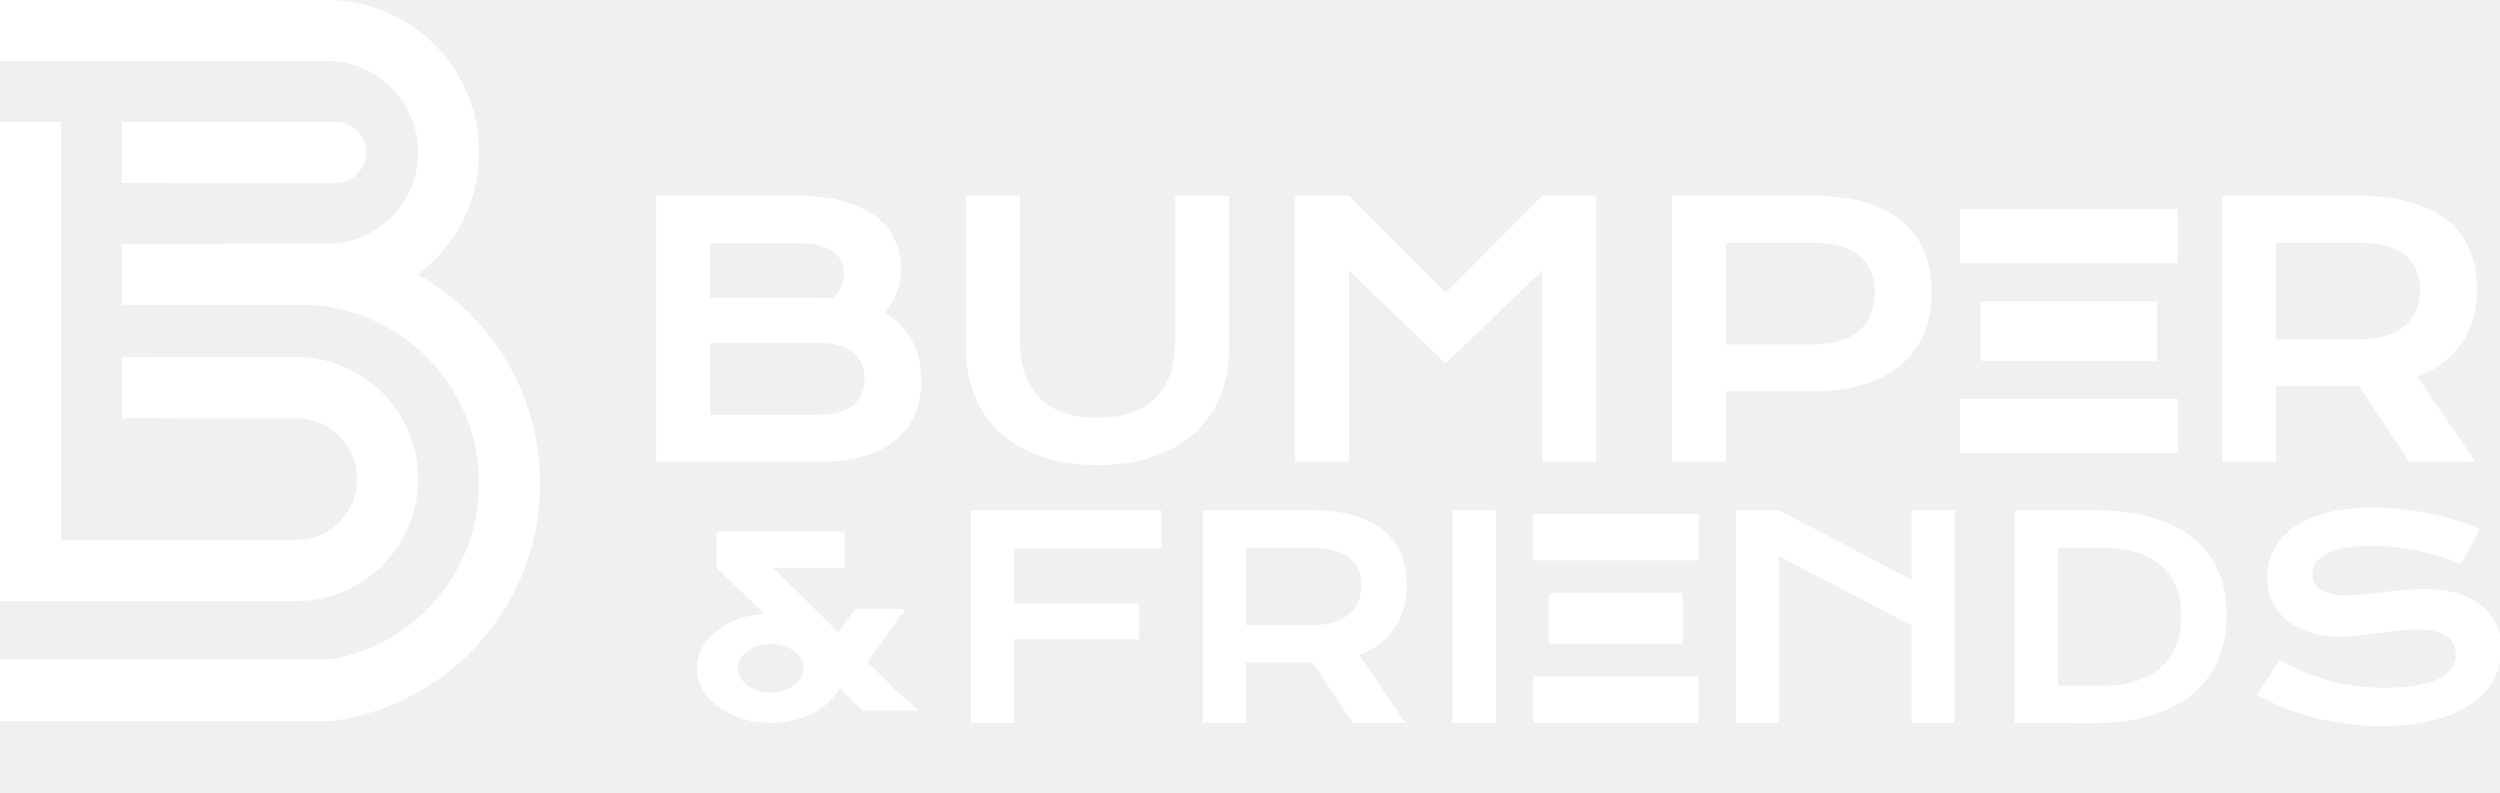
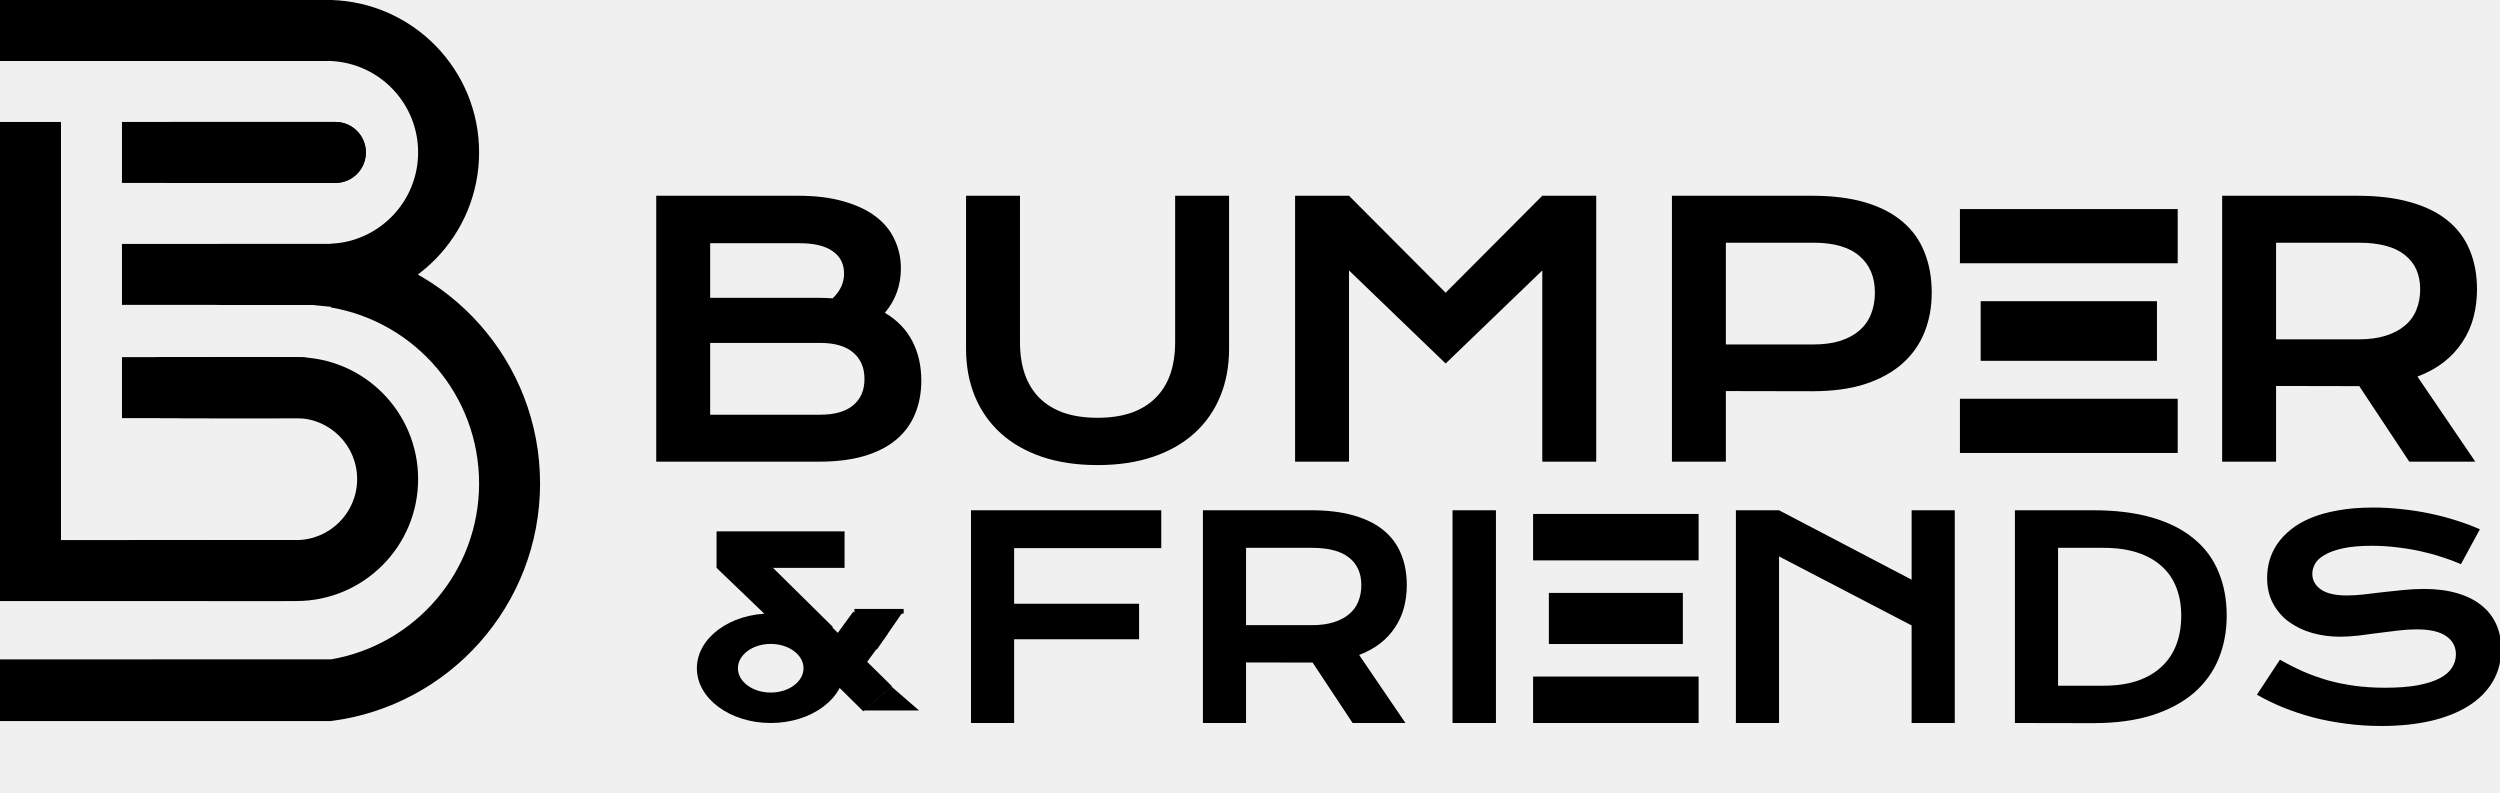
<svg xmlns="http://www.w3.org/2000/svg" width="287" height="91" viewBox="0 0 287 91" fill="none">
-   <g clip-path="url(#clip0_17_2)">
-     <path fill-rule="evenodd" clip-rule="evenodd" d="M38 34.986C47.434 34.721 55 26.991 55 17.493C55 7.995 47.434 0.265 38 0V7.005C43.567 7.266 48 11.862 48 17.493C48 23.124 43.567 27.72 38 27.981V34.986Z" fill="white" />
-     <path fill-rule="evenodd" clip-rule="evenodd" d="M38 82.773C51.535 81.055 62 69.498 62 55.496C62 41.495 51.535 29.938 38 28.22V35.297C47.654 36.956 55 45.369 55 55.496C55 65.624 47.654 74.037 38 75.696V82.773Z" fill="white" />
-     <path fill-rule="evenodd" clip-rule="evenodd" d="M24 69H34C41.732 69 48 62.732 48 55C48 47.268 41.732 41 34 41H24V48H34C37.866 48 41 51.134 41 55C41 58.866 37.866 62 34 62H24V69Z" fill="white" />
-     <path d="M0 75.7H38V82.778H0V75.7Z" fill="white" />
-     <path d="M0 14L0 63H7L7 14H0Z" fill="white" />
-     <path d="M32 41H14V48H32V41Z" fill="white" />
-     <path d="M0 62H38V68L32.5 69H26H19H0V62Z" fill="white" />
-     <path d="M0 0H38.152L42.065 2L45 6L38.152 7H0V0Z" fill="white" />
-     <path d="M14 28H43V35L40.734 35.5L35.75 35H28.5H14V28Z" fill="white" />
-     <path d="M14 14H38.5C40.433 14 42 15.567 42 17.5C42 19.433 40.433 21 38.5 21H14V14Z" fill="white" />
-     <path d="M96.956 61H82.261V65.191H96.956V61Z" fill="white" />
-     <path d="M85.558 62.048L95.616 71.977L92.319 74.845L82.261 65.191L85.558 62.048Z" fill="white" />
-     <path d="M102.398 78.786L92.34 68.857L89.043 71.725L99.102 81.654L102.398 78.786Z" fill="white" />
-     <path d="M97.816 78.36L101.929 72.716L97.949 70.225L93.836 75.868L97.816 78.36Z" fill="white" />
-     <path d="M102.326 78.809L105.508 81.559H99.144L102.326 78.809Z" fill="white" />
-     <path d="M98.087 69.905H103.739V70.429L100.913 70.691H99.5H98.37H98.087V69.905Z" fill="white" />
-     <path d="M103.701 70.167L100.644 74.59L98.045 70.507L103.701 70.167Z" fill="white" />
-     <path d="M96.957 76.714C96.957 80.186 93.161 83 88.478 83C83.796 83 80 80.186 80 76.714C80 73.243 83.796 70.429 88.478 70.429C93.161 70.429 96.957 73.243 96.957 76.714ZM84.712 76.714C84.712 78.256 86.398 79.506 88.478 79.506C90.558 79.506 92.244 78.256 92.244 76.714C92.244 75.172 90.558 73.922 88.478 73.922C86.398 73.922 84.712 75.172 84.712 76.714Z" fill="white" />
-     <path d="M75.336 22.473H91.644C93.637 22.473 95.368 22.688 96.84 23.117C98.324 23.534 99.555 24.113 100.531 24.855C101.508 25.598 102.23 26.483 102.699 27.512C103.181 28.527 103.422 29.628 103.422 30.812C103.422 32.753 102.81 34.452 101.586 35.91C102.992 36.743 104.04 37.824 104.73 39.152C105.421 40.48 105.766 41.991 105.766 43.684C105.766 45.103 105.525 46.385 105.043 47.531C104.574 48.677 103.852 49.66 102.875 50.48C101.911 51.288 100.688 51.913 99.203 52.355C97.732 52.785 95.993 53 93.988 53H75.336V22.473ZM94.027 34.191C94.561 34.191 95.082 34.211 95.59 34.25C96.462 33.417 96.898 32.466 96.898 31.398C96.898 30.292 96.462 29.439 95.59 28.84C94.731 28.228 93.467 27.922 91.801 27.922H81.527V34.191H94.027ZM94.144 47.609C95.811 47.609 97.074 47.251 97.934 46.535C98.806 45.819 99.242 44.81 99.242 43.508C99.242 42.206 98.806 41.19 97.934 40.461C97.074 39.732 95.811 39.367 94.144 39.367H81.527V47.609H94.144ZM110.902 22.473H117.094V39.289C117.094 40.669 117.283 41.9 117.66 42.98C118.038 44.048 118.598 44.953 119.34 45.695C120.095 46.438 121.026 47.004 122.133 47.395C123.24 47.772 124.529 47.961 126 47.961C127.458 47.961 128.741 47.772 129.848 47.395C130.967 47.004 131.898 46.438 132.641 45.695C133.396 44.953 133.962 44.048 134.34 42.98C134.717 41.9 134.906 40.669 134.906 39.289V22.473H141.098V40.031C141.098 42.036 140.759 43.859 140.082 45.5C139.405 47.141 138.422 48.547 137.133 49.719C135.844 50.891 134.262 51.796 132.387 52.434C130.525 53.072 128.396 53.391 126 53.391C123.604 53.391 121.469 53.072 119.594 52.434C117.732 51.796 116.156 50.891 114.867 49.719C113.578 48.547 112.595 47.141 111.918 45.5C111.241 43.859 110.902 42.036 110.902 40.031V22.473ZM148.676 22.473H154.867L165.961 33.605L177.055 22.473H183.246V53H177.055V31.047L165.961 41.73L154.867 31.047V53H148.676V22.473ZM191.938 22.473H208.031C210.375 22.473 212.406 22.727 214.125 23.234C215.844 23.742 217.27 24.478 218.402 25.441C219.535 26.392 220.375 27.557 220.922 28.938C221.482 30.318 221.762 31.874 221.762 33.605C221.762 35.233 221.488 36.737 220.941 38.117C220.395 39.497 219.555 40.695 218.422 41.711C217.302 42.714 215.883 43.501 214.164 44.074C212.445 44.634 210.414 44.914 208.07 44.914L198.129 44.895V53H191.938V22.473ZM208.188 39.543C209.359 39.543 210.382 39.406 211.254 39.133C212.139 38.846 212.875 38.449 213.461 37.941C214.06 37.421 214.503 36.796 214.789 36.066C215.089 35.324 215.238 34.504 215.238 33.605C215.238 31.796 214.646 30.389 213.461 29.387C212.289 28.371 210.531 27.863 208.188 27.863H198.129V39.543H208.188ZM255.102 22.473H270.629C272.973 22.473 275.004 22.72 276.723 23.215C278.441 23.697 279.867 24.4 281 25.324C282.133 26.249 282.973 27.375 283.52 28.703C284.079 30.031 284.359 31.535 284.359 33.215C284.359 34.348 284.223 35.428 283.949 36.457C283.676 37.473 283.253 38.41 282.68 39.27C282.12 40.129 281.41 40.897 280.551 41.574C279.691 42.238 278.682 42.792 277.523 43.234L284.164 53H276.586L270.844 44.328H270.668L261.293 44.309V53H255.102V22.473ZM270.785 38.957C271.957 38.957 272.979 38.82 273.852 38.547C274.737 38.273 275.473 37.889 276.059 37.395C276.658 36.9 277.1 36.301 277.387 35.598C277.686 34.882 277.836 34.087 277.836 33.215C277.836 31.509 277.25 30.194 276.078 29.27C274.906 28.332 273.142 27.863 270.785 27.863H261.293V38.957H270.785Z" fill="white" />
-     <path d="M111.469 58.578H133.312V62.922H116.422V69.312H130.766V73.391H116.422V83H111.469V58.578ZM138.094 58.578H150.516C152.391 58.578 154.016 58.776 155.391 59.172C156.766 59.557 157.906 60.12 158.812 60.859C159.719 61.599 160.391 62.5 160.828 63.562C161.276 64.625 161.5 65.828 161.5 67.172C161.5 68.078 161.391 68.943 161.172 69.766C160.953 70.578 160.615 71.328 160.156 72.016C159.708 72.703 159.141 73.318 158.453 73.859C157.766 74.391 156.958 74.833 156.031 75.188L161.344 83H155.281L150.688 76.062H150.547L143.047 76.047V83H138.094V58.578ZM150.641 71.766C151.578 71.766 152.396 71.656 153.094 71.438C153.802 71.219 154.391 70.912 154.859 70.516C155.339 70.12 155.693 69.641 155.922 69.078C156.161 68.505 156.281 67.87 156.281 67.172C156.281 65.807 155.812 64.755 154.875 64.016C153.938 63.266 152.526 62.891 150.641 62.891H143.047V71.766H150.641ZM166.75 58.578H171.734V83H166.75V58.578ZM199.281 58.578H204.234L219.453 66.547V58.578H224.406V83H219.453V71.797L204.234 63.875V83H199.281V58.578ZM231.312 58.578H240.266C242.88 58.578 245.151 58.859 247.078 59.422C249.005 59.984 250.599 60.792 251.859 61.844C253.13 62.885 254.073 64.156 254.688 65.656C255.312 67.146 255.625 68.823 255.625 70.688C255.625 72.458 255.318 74.099 254.703 75.609C254.089 77.109 253.151 78.412 251.891 79.516C250.63 80.609 249.036 81.469 247.109 82.094C245.182 82.708 242.911 83.016 240.297 83.016L231.312 83V58.578ZM241.484 78.719C242.964 78.719 244.26 78.531 245.375 78.156C246.49 77.771 247.417 77.229 248.156 76.531C248.906 75.833 249.469 74.99 249.844 74C250.219 73.01 250.406 71.906 250.406 70.688C250.406 69.49 250.219 68.412 249.844 67.453C249.469 66.484 248.906 65.667 248.156 65C247.417 64.323 246.49 63.802 245.375 63.438C244.26 63.073 242.964 62.891 241.484 62.891H236.266V78.719H241.484ZM261.734 75.734C262.62 76.234 263.516 76.688 264.422 77.094C265.339 77.49 266.286 77.828 267.266 78.109C268.245 78.38 269.271 78.588 270.344 78.734C271.427 78.88 272.578 78.953 273.797 78.953C275.266 78.953 276.516 78.859 277.547 78.672C278.578 78.474 279.417 78.208 280.062 77.875C280.719 77.531 281.193 77.125 281.484 76.656C281.786 76.188 281.938 75.677 281.938 75.125C281.938 74.24 281.568 73.542 280.828 73.031C280.089 72.51 278.948 72.25 277.406 72.25C276.729 72.25 276.016 72.297 275.266 72.391C274.516 72.474 273.755 72.568 272.984 72.672C272.224 72.776 271.469 72.875 270.719 72.969C269.979 73.052 269.281 73.094 268.625 73.094C267.531 73.094 266.479 72.953 265.469 72.672C264.469 72.391 263.578 71.969 262.797 71.406C262.026 70.844 261.411 70.141 260.953 69.297C260.495 68.453 260.266 67.469 260.266 66.344C260.266 65.677 260.354 65.016 260.531 64.359C260.719 63.703 261.01 63.078 261.406 62.484C261.812 61.88 262.333 61.323 262.969 60.812C263.604 60.292 264.37 59.844 265.266 59.469C266.172 59.094 267.214 58.802 268.391 58.594C269.578 58.375 270.927 58.266 272.438 58.266C273.531 58.266 274.63 58.328 275.734 58.453C276.839 58.568 277.911 58.734 278.953 58.953C280.005 59.172 281.016 59.438 281.984 59.75C282.953 60.052 283.854 60.391 284.688 60.766L282.516 64.766C281.828 64.463 281.089 64.188 280.297 63.938C279.505 63.677 278.677 63.453 277.812 63.266C276.948 63.078 276.052 62.932 275.125 62.828C274.208 62.714 273.271 62.656 272.312 62.656C270.948 62.656 269.823 62.755 268.938 62.953C268.062 63.151 267.365 63.406 266.844 63.719C266.323 64.021 265.958 64.365 265.75 64.75C265.552 65.125 265.453 65.5 265.453 65.875C265.453 66.604 265.781 67.203 266.438 67.672C267.094 68.13 268.094 68.359 269.438 68.359C269.979 68.359 270.599 68.323 271.297 68.25C272.005 68.167 272.745 68.078 273.516 67.984C274.297 67.891 275.089 67.807 275.891 67.734C276.703 67.651 277.49 67.609 278.25 67.609C279.688 67.609 280.958 67.771 282.062 68.094C283.177 68.417 284.109 68.88 284.859 69.484C285.609 70.078 286.177 70.802 286.562 71.656C286.948 72.5 287.141 73.448 287.141 74.5C287.141 75.906 286.812 77.162 286.156 78.266C285.51 79.359 284.583 80.287 283.375 81.047C282.177 81.797 280.729 82.37 279.031 82.766C277.333 83.151 275.443 83.344 273.359 83.344C271.984 83.344 270.641 83.255 269.328 83.078C268.016 82.912 266.755 82.672 265.547 82.359C264.349 82.037 263.203 81.656 262.109 81.219C261.026 80.771 260.021 80.281 259.094 79.75L261.734 75.734Z" fill="white" />
-     <path d="M250 24H225V30.222H250V24Z" fill="white" />
-     <path d="M250 45.778H225V52H250V45.778Z" fill="white" />
-     <path d="M247.619 34.578H227.381V41.422H247.619V34.578Z" fill="white" />
-     <path d="M195 59H176V64.333H195V59Z" fill="white" />
-     <path d="M195 77.667H176V83H195V77.667Z" fill="white" />
-     <path d="M193.191 68.067H177.81V73.933H193.191V68.067Z" fill="white" />
-     <path d="M38.5 14H19.5C17.567 14 16 15.567 16 17.5C16 19.433 17.567 21 19.5 21H38.5C40.433 21 42 19.433 42 17.5C42 15.567 40.433 14 38.5 14Z" fill="white" />
-     <path d="M44.5 28H25.5C23.567 28 22 29.567 22 31.5C22 33.433 23.567 35 25.5 35H44.5C46.433 35 48 33.433 48 31.5C48 29.567 46.433 28 44.5 28Z" fill="white" />
-     <path d="M14 79.233C14 77.309 15.559 75.75 17.483 75.75H37.783C40.562 75.75 42.156 78.914 40.502 81.147C39.871 81.999 38.877 82.506 37.817 82.516L17.517 82.716C15.58 82.734 14 81.17 14 79.233Z" fill="white" />
-     <path d="M12 65.434C12 63.537 13.537 62 15.434 62H39.285C39.428 62 39.571 62.013 39.712 62.038C41.747 62.408 42.379 65.016 40.74 66.277L39.307 67.379C38.782 67.783 38.145 68.013 37.483 68.038L15.563 68.865C13.617 68.939 12 67.381 12 65.434Z" fill="white" />
-     <path d="M34.5 41H18.5C16.567 41 15 42.567 15 44.5C15 46.433 16.567 48 18.5 48H34.5C36.433 48 38 46.433 38 44.5C38 42.567 36.433 41 34.5 41Z" fill="white" />
-     <path d="M18 45.335C18 43.938 19.078 42.779 20.471 42.677L29.765 42H35.148C35.479 42 35.809 42.047 36.127 42.14L38.588 42.857L39.569 43.286L40.38 43.64C40.492 43.689 40.61 43.725 40.731 43.746C41.811 43.935 42.353 45.161 41.765 46.087L41.207 46.965C40.797 47.609 40.086 48 39.322 48H20.665C19.193 48 18 46.807 18 45.335Z" fill="white" />
+   <g clip-path="url(#clip0_18_2)">
+     <path fill-rule="evenodd" clip-rule="evenodd" d="M38 34.986C47.434 34.721 55 26.991 55 17.493C55 7.995 47.434 0.265 38 0V7.005C43.567 7.266 48 11.862 48 17.493C48 23.124 43.567 27.72 38 27.981V34.986Z" fill="black" />
+     <path fill-rule="evenodd" clip-rule="evenodd" d="M38 82.773C51.535 81.055 62 69.498 62 55.496C62 41.495 51.535 29.938 38 28.22V35.297C47.654 36.956 55 45.369 55 55.496C55 65.624 47.654 74.037 38 75.696V82.773Z" fill="black" />
+     <path fill-rule="evenodd" clip-rule="evenodd" d="M24 69H34C41.732 69 48 62.732 48 55C48 47.268 41.732 41 34 41H24V48H34C37.866 48 41 51.134 41 55C41 58.866 37.866 62 34 62H24V69Z" fill="black" />
+     <path d="M0 75.7H38V82.778H0V75.7Z" fill="black" />
+     <path d="M0 14L0 63H7L7 14H0Z" fill="black" />
+     <path d="M32 41H14V48H32V41Z" fill="black" />
+     <path d="M0 62H38V68L32.5 69H26H19H0V62Z" fill="black" />
+     <path d="M0 0H38.152L42.065 2L45 6L38.152 7H0V0Z" fill="black" />
+     <path d="M14 28H43V35L40.734 35.5L35.75 35H28.5H14V28Z" fill="black" />
+     <path d="M14 14H38.5C40.433 14 42 15.567 42 17.5C42 19.433 40.433 21 38.5 21H14V14Z" fill="black" />
+     <path d="M96.956 61H82.261V65.191H96.956V61Z" fill="black" />
+     <path d="M85.558 62.048L95.616 71.977L92.319 74.845L82.261 65.191L85.558 62.048Z" fill="black" />
+     <path d="M102.398 78.786L92.34 68.857L89.043 71.725L99.102 81.654L102.398 78.786Z" fill="black" />
+     <path d="M97.816 78.36L101.929 72.716L97.949 70.225L93.836 75.868L97.816 78.36Z" fill="black" />
+     <path d="M102.326 78.809L105.508 81.559H99.144L102.326 78.809Z" fill="black" />
+     <path d="M98.087 69.905H103.739V70.429L100.913 70.691H99.5H98.37H98.087V69.905Z" fill="black" />
+     <path d="M103.701 70.167L100.644 74.59L98.045 70.507L103.701 70.167Z" fill="black" />
+     <path d="M96.957 76.714C96.957 80.186 93.161 83 88.478 83C83.796 83 80 80.186 80 76.714C80 73.243 83.796 70.429 88.478 70.429C93.161 70.429 96.957 73.243 96.957 76.714ZM84.712 76.714C84.712 78.256 86.398 79.506 88.478 79.506C90.558 79.506 92.244 78.256 92.244 76.714C92.244 75.172 90.558 73.922 88.478 73.922C86.398 73.922 84.712 75.172 84.712 76.714Z" fill="black" />
+     <path d="M75.336 22.473H91.644C93.637 22.473 95.368 22.688 96.84 23.117C98.324 23.534 99.555 24.113 100.531 24.855C101.508 25.598 102.23 26.483 102.699 27.512C103.181 28.527 103.422 29.628 103.422 30.812C103.422 32.753 102.81 34.452 101.586 35.91C102.992 36.743 104.04 37.824 104.73 39.152C105.421 40.48 105.766 41.991 105.766 43.684C105.766 45.103 105.525 46.385 105.043 47.531C104.574 48.677 103.852 49.66 102.875 50.48C101.911 51.288 100.688 51.913 99.203 52.355C97.732 52.785 95.993 53 93.988 53H75.336V22.473ZM94.027 34.191C94.561 34.191 95.082 34.211 95.59 34.25C96.462 33.417 96.898 32.466 96.898 31.398C96.898 30.292 96.462 29.439 95.59 28.84C94.731 28.228 93.467 27.922 91.801 27.922H81.527V34.191H94.027ZM94.144 47.609C95.811 47.609 97.074 47.251 97.934 46.535C98.806 45.819 99.242 44.81 99.242 43.508C99.242 42.206 98.806 41.19 97.934 40.461C97.074 39.732 95.811 39.367 94.144 39.367H81.527V47.609H94.144ZM110.902 22.473H117.094V39.289C117.094 40.669 117.283 41.9 117.66 42.98C118.038 44.048 118.598 44.953 119.34 45.695C120.095 46.438 121.026 47.004 122.133 47.395C123.24 47.772 124.529 47.961 126 47.961C127.458 47.961 128.741 47.772 129.848 47.395C130.967 47.004 131.898 46.438 132.641 45.695C133.396 44.953 133.962 44.048 134.34 42.98C134.717 41.9 134.906 40.669 134.906 39.289V22.473H141.098V40.031C141.098 42.036 140.759 43.859 140.082 45.5C139.405 47.141 138.422 48.547 137.133 49.719C135.844 50.891 134.262 51.796 132.387 52.434C130.525 53.072 128.396 53.391 126 53.391C123.604 53.391 121.469 53.072 119.594 52.434C117.732 51.796 116.156 50.891 114.867 49.719C113.578 48.547 112.595 47.141 111.918 45.5C111.241 43.859 110.902 42.036 110.902 40.031V22.473ZM148.676 22.473H154.867L165.961 33.605L177.055 22.473H183.246V53H177.055V31.047L165.961 41.73L154.867 31.047V53H148.676V22.473ZM191.938 22.473H208.031C210.375 22.473 212.406 22.727 214.125 23.234C215.844 23.742 217.27 24.478 218.402 25.441C219.535 26.392 220.375 27.557 220.922 28.938C221.482 30.318 221.762 31.874 221.762 33.605C221.762 35.233 221.488 36.737 220.941 38.117C220.395 39.497 219.555 40.695 218.422 41.711C217.302 42.714 215.883 43.501 214.164 44.074C212.445 44.634 210.414 44.914 208.07 44.914L198.129 44.895V53H191.938V22.473ZM208.188 39.543C209.359 39.543 210.382 39.406 211.254 39.133C212.139 38.846 212.875 38.449 213.461 37.941C214.06 37.421 214.503 36.796 214.789 36.066C215.089 35.324 215.238 34.504 215.238 33.605C215.238 31.796 214.646 30.389 213.461 29.387C212.289 28.371 210.531 27.863 208.188 27.863H198.129V39.543H208.188ZM255.102 22.473H270.629C272.973 22.473 275.004 22.72 276.723 23.215C278.441 23.697 279.867 24.4 281 25.324C282.133 26.249 282.973 27.375 283.52 28.703C284.079 30.031 284.359 31.535 284.359 33.215C284.359 34.348 284.223 35.428 283.949 36.457C283.676 37.473 283.253 38.41 282.68 39.27C282.12 40.129 281.41 40.897 280.551 41.574C279.691 42.238 278.682 42.792 277.523 43.234L284.164 53H276.586L270.844 44.328H270.668L261.293 44.309V53H255.102V22.473ZM270.785 38.957C271.957 38.957 272.979 38.82 273.852 38.547C274.737 38.273 275.473 37.889 276.059 37.395C276.658 36.9 277.1 36.301 277.387 35.598C277.686 34.882 277.836 34.087 277.836 33.215C277.836 31.509 277.25 30.194 276.078 29.27C274.906 28.332 273.142 27.863 270.785 27.863H261.293V38.957H270.785Z" fill="black" />
+     <path d="M111.469 58.578H133.312V62.922H116.422V69.312H130.766V73.391H116.422V83H111.469V58.578ZM138.094 58.578H150.516C152.391 58.578 154.016 58.776 155.391 59.172C156.766 59.557 157.906 60.12 158.812 60.859C159.719 61.599 160.391 62.5 160.828 63.562C161.276 64.625 161.5 65.828 161.5 67.172C161.5 68.078 161.391 68.943 161.172 69.766C160.953 70.578 160.615 71.328 160.156 72.016C159.708 72.703 159.141 73.318 158.453 73.859C157.766 74.391 156.958 74.833 156.031 75.188L161.344 83H155.281L150.688 76.062H150.547L143.047 76.047V83H138.094V58.578ZM150.641 71.766C151.578 71.766 152.396 71.656 153.094 71.438C153.802 71.219 154.391 70.912 154.859 70.516C155.339 70.12 155.693 69.641 155.922 69.078C156.161 68.505 156.281 67.87 156.281 67.172C156.281 65.807 155.812 64.755 154.875 64.016C153.938 63.266 152.526 62.891 150.641 62.891H143.047V71.766H150.641ZM166.75 58.578H171.734V83H166.75V58.578ZM199.281 58.578H204.234L219.453 66.547V58.578H224.406V83H219.453V71.797L204.234 63.875V83H199.281V58.578ZM231.312 58.578H240.266C242.88 58.578 245.151 58.859 247.078 59.422C249.005 59.984 250.599 60.792 251.859 61.844C253.13 62.885 254.073 64.156 254.688 65.656C255.312 67.146 255.625 68.823 255.625 70.688C255.625 72.458 255.318 74.099 254.703 75.609C254.089 77.109 253.151 78.412 251.891 79.516C250.63 80.609 249.036 81.469 247.109 82.094C245.182 82.708 242.911 83.016 240.297 83.016L231.312 83V58.578ZM241.484 78.719C242.964 78.719 244.26 78.531 245.375 78.156C246.49 77.771 247.417 77.229 248.156 76.531C248.906 75.833 249.469 74.99 249.844 74C250.219 73.01 250.406 71.906 250.406 70.688C250.406 69.49 250.219 68.412 249.844 67.453C249.469 66.484 248.906 65.667 248.156 65C247.417 64.323 246.49 63.802 245.375 63.438C244.26 63.073 242.964 62.891 241.484 62.891H236.266V78.719H241.484ZM261.734 75.734C262.62 76.234 263.516 76.688 264.422 77.094C265.339 77.49 266.286 77.828 267.266 78.109C268.245 78.38 269.271 78.588 270.344 78.734C271.427 78.88 272.578 78.953 273.797 78.953C275.266 78.953 276.516 78.859 277.547 78.672C278.578 78.474 279.417 78.208 280.062 77.875C280.719 77.531 281.193 77.125 281.484 76.656C281.786 76.188 281.938 75.677 281.938 75.125C281.938 74.24 281.568 73.542 280.828 73.031C280.089 72.51 278.948 72.25 277.406 72.25C276.729 72.25 276.016 72.297 275.266 72.391C274.516 72.474 273.755 72.568 272.984 72.672C272.224 72.776 271.469 72.875 270.719 72.969C269.979 73.052 269.281 73.094 268.625 73.094C267.531 73.094 266.479 72.953 265.469 72.672C264.469 72.391 263.578 71.969 262.797 71.406C262.026 70.844 261.411 70.141 260.953 69.297C260.495 68.453 260.266 67.469 260.266 66.344C260.266 65.677 260.354 65.016 260.531 64.359C260.719 63.703 261.01 63.078 261.406 62.484C261.812 61.88 262.333 61.323 262.969 60.812C263.604 60.292 264.37 59.844 265.266 59.469C266.172 59.094 267.214 58.802 268.391 58.594C269.578 58.375 270.927 58.266 272.438 58.266C273.531 58.266 274.63 58.328 275.734 58.453C276.839 58.568 277.911 58.734 278.953 58.953C280.005 59.172 281.016 59.438 281.984 59.75C282.953 60.052 283.854 60.391 284.688 60.766L282.516 64.766C281.828 64.463 281.089 64.188 280.297 63.938C279.505 63.677 278.677 63.453 277.812 63.266C276.948 63.078 276.052 62.932 275.125 62.828C274.208 62.714 273.271 62.656 272.312 62.656C270.948 62.656 269.823 62.755 268.938 62.953C268.062 63.151 267.365 63.406 266.844 63.719C266.323 64.021 265.958 64.365 265.75 64.75C265.552 65.125 265.453 65.5 265.453 65.875C265.453 66.604 265.781 67.203 266.438 67.672C267.094 68.13 268.094 68.359 269.438 68.359C269.979 68.359 270.599 68.323 271.297 68.25C272.005 68.167 272.745 68.078 273.516 67.984C274.297 67.891 275.089 67.807 275.891 67.734C276.703 67.651 277.49 67.609 278.25 67.609C279.688 67.609 280.958 67.771 282.062 68.094C283.177 68.417 284.109 68.88 284.859 69.484C285.609 70.078 286.177 70.802 286.562 71.656C286.948 72.5 287.141 73.448 287.141 74.5C287.141 75.906 286.812 77.162 286.156 78.266C285.51 79.359 284.583 80.287 283.375 81.047C282.177 81.797 280.729 82.37 279.031 82.766C277.333 83.151 275.443 83.344 273.359 83.344C271.984 83.344 270.641 83.255 269.328 83.078C268.016 82.912 266.755 82.672 265.547 82.359C264.349 82.037 263.203 81.656 262.109 81.219C261.026 80.771 260.021 80.281 259.094 79.75L261.734 75.734Z" fill="black" />
+     <path d="M250 24H225V30.222H250V24Z" fill="black" />
+     <path d="M250 45.778H225V52H250V45.778Z" fill="black" />
+     <path d="M247.619 34.578H227.381V41.422H247.619V34.578Z" fill="black" />
+     <path d="M195 59H176V64.333H195V59Z" fill="black" />
+     <path d="M195 77.667H176V83H195V77.667Z" fill="black" />
+     <path d="M193.191 68.067H177.81V73.933H193.191V68.067Z" fill="black" />
+     <path d="M38.5 14H19.5C17.567 14 16 15.567 16 17.5C16 19.433 17.567 21 19.5 21H38.5C40.433 21 42 19.433 42 17.5C42 15.567 40.433 14 38.5 14Z" fill="black" />
+     <path d="M44.5 28H25.5C23.567 28 22 29.567 22 31.5C22 33.433 23.567 35 25.5 35H44.5C46.433 35 48 33.433 48 31.5C48 29.567 46.433 28 44.5 28Z" fill="black" />
+     <path d="M14 79.233C14 77.309 15.559 75.75 17.483 75.75H37.783C40.562 75.75 42.156 78.914 40.502 81.147C39.871 81.999 38.877 82.506 37.817 82.516L17.517 82.716C15.58 82.734 14 81.17 14 79.233Z" fill="black" />
+     <path d="M12 65.434C12 63.537 13.537 62 15.434 62H39.285C39.428 62 39.571 62.013 39.712 62.038C41.747 62.408 42.379 65.016 40.74 66.277L39.307 67.379C38.782 67.783 38.145 68.013 37.483 68.038L15.563 68.865C13.617 68.939 12 67.381 12 65.434Z" fill="black" />
+     <path d="M34.5 41H18.5C16.567 41 15 42.567 15 44.5C15 46.433 16.567 48 18.5 48H34.5C36.433 48 38 46.433 38 44.5C38 42.567 36.433 41 34.5 41Z" fill="black" />
+     <path d="M18 45.335C18 43.938 19.078 42.779 20.471 42.677L29.765 42H35.148C35.479 42 35.809 42.047 36.127 42.14L38.588 42.857L39.569 43.286L40.38 43.64C40.492 43.689 40.61 43.725 40.731 43.746C41.811 43.935 42.353 45.161 41.765 46.087L41.207 46.965C40.797 47.609 40.086 48 39.322 48H20.665C19.193 48 18 46.807 18 45.335Z" fill="black" />
  </g>
  <defs>
-     <clipPath id="clip0_17_2">
+     <clipPath id="clip0_18_2">
      <rect width="287" height="91" fill="white" />
    </clipPath>
  </defs>
</svg>
